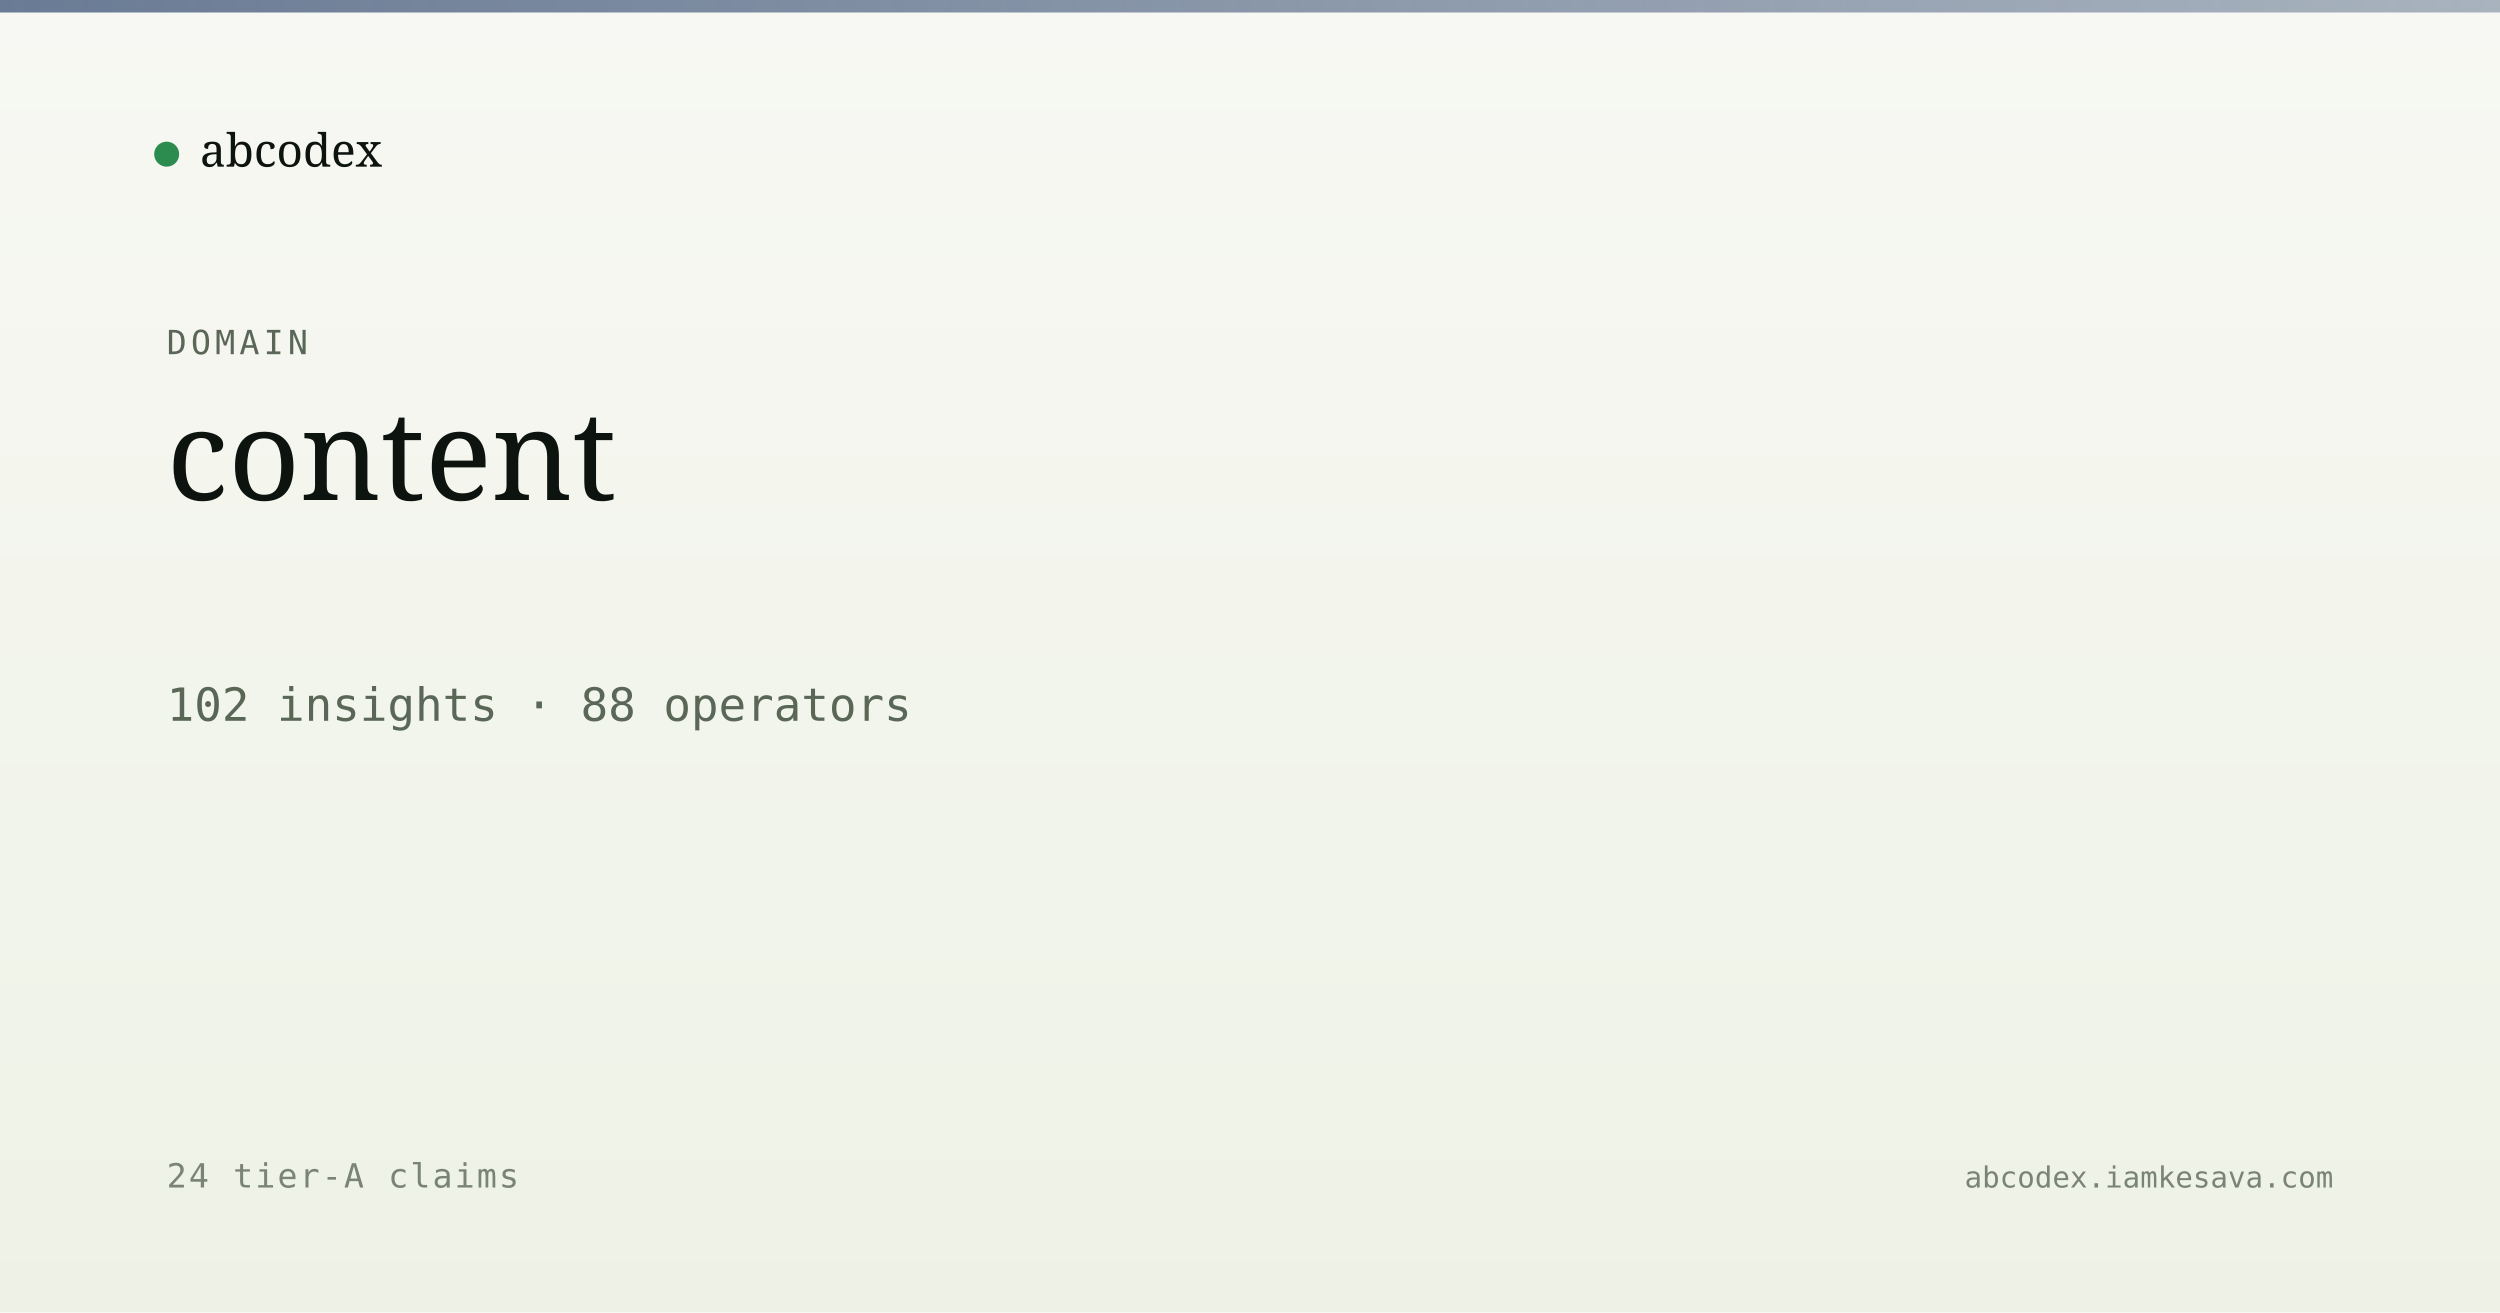
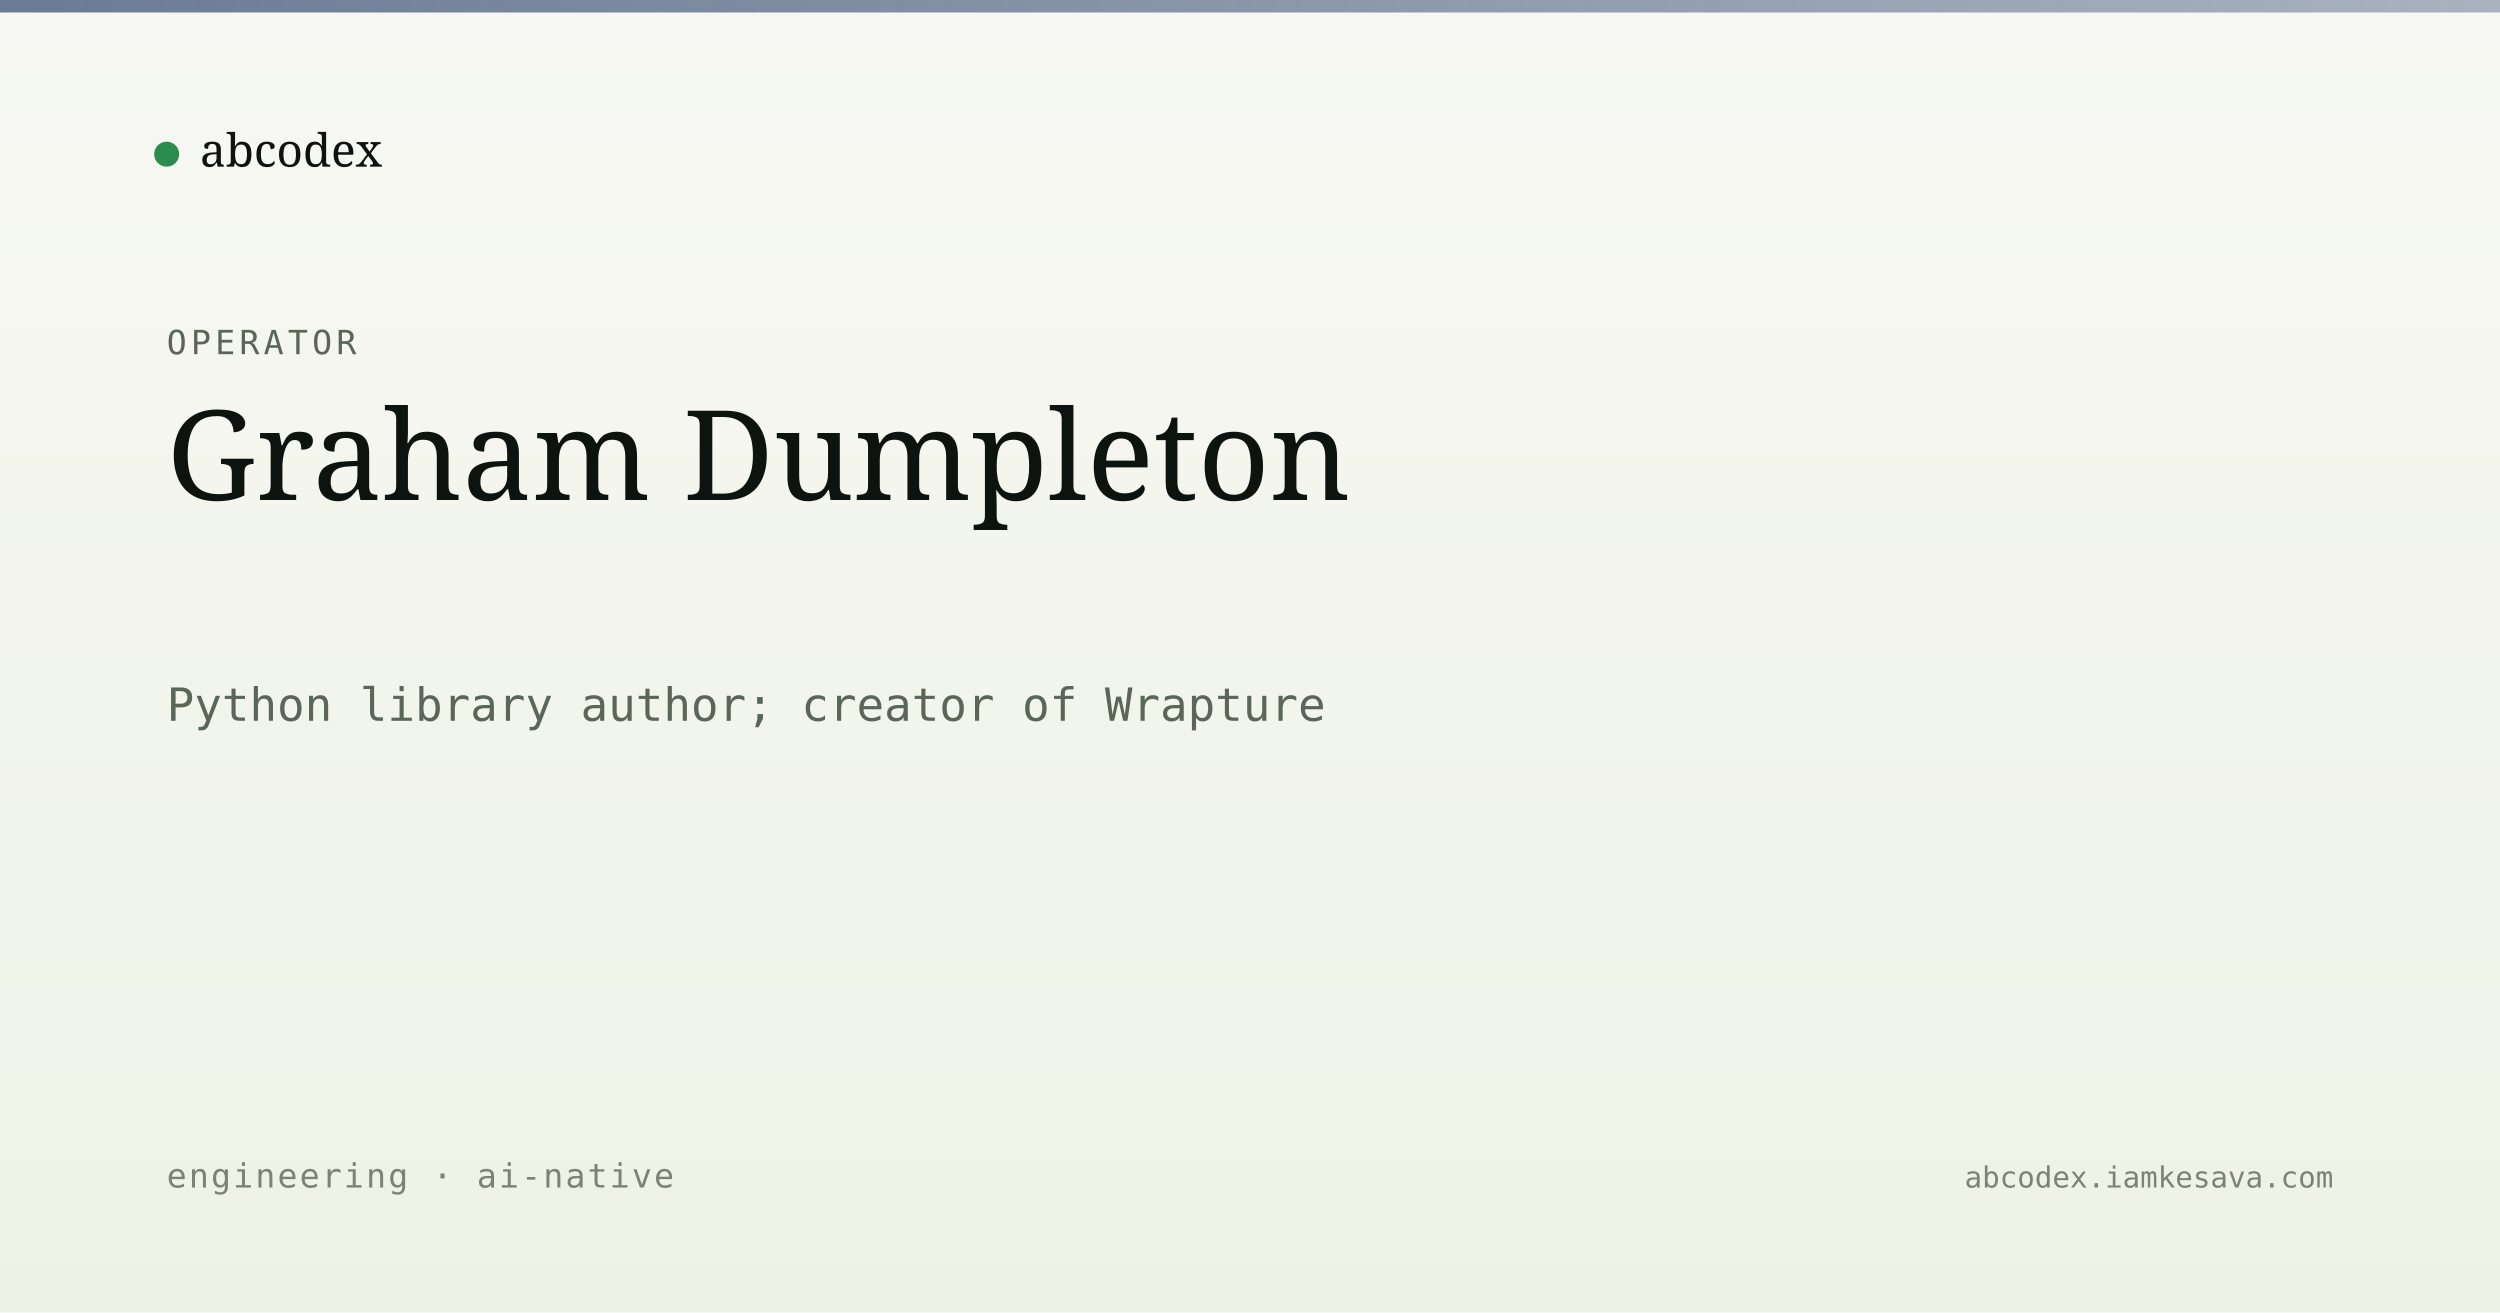
<svg xmlns="http://www.w3.org/2000/svg" viewBox="0 0 1200 630" width="1200" height="630">
  <defs>
    <linearGradient id="bg" x1="0" y1="0" x2="0" y2="1">
      <stop offset="0" stop-color="#f7f8f3" />
      <stop offset="1" stop-color="#eef2e6" />
    </linearGradient>
    <linearGradient id="band" x1="0" y1="0" x2="1" y2="0">
      <stop offset="0" stop-color="#5a6d8a" stop-opacity="0.9" />
      <stop offset="1" stop-color="#5a6d8a" stop-opacity="0.5" />
    </linearGradient>
  </defs>
  <rect width="1200" height="630" fill="url(#bg)" />
  <rect x="0" y="0" width="1200" height="6" fill="url(#band)" />
  <g transform="translate(80, 60)">
    <circle cx="0" cy="14" r="6" fill="#2c8b4f" />
    <text x="16" y="20" font-family="Newsreader, serif" font-size="22" fill="#0d1410">abcodex</text>
  </g>
-   <text x="80" y="170" font-family="JetBrains Mono, monospace" font-size="16" fill="#5a6757" letter-spacing="2">DOMAIN</text>
-   <text x="80" y="240" font-family="Newsreader, serif" font-size="60" font-weight="500" fill="#0d1410">content</text>
-   <text x="80" y="346" font-family="JetBrains Mono, monospace" font-size="22" fill="#5a6757">102 insights · 88 operators</text>
-   <text x="80" y="570" font-family="JetBrains Mono, monospace" font-size="16" fill="#7a8474" letter-spacing="1">24 tier-A claims</text>
+   <text x="80" y="170" font-family="JetBrains Mono, monospace" font-size="16" fill="#5a6757" letter-spacing="2">OPERATOR</text>
+   <text x="80" y="240" font-family="Newsreader, serif" font-size="60" font-weight="500" fill="#0d1410">Graham Dumpleton</text>
+   <text x="80" y="346" font-family="JetBrains Mono, monospace" font-size="22" fill="#5a6757">Python library author; creator of Wrapture</text>
+   <text x="80" y="570" font-family="JetBrains Mono, monospace" font-size="16" fill="#7a8474" letter-spacing="1">engineering · ai-native</text>
  <text x="1120" y="570" text-anchor="end" font-family="JetBrains Mono, monospace" font-size="14" fill="#7a8474">abcodex.iamkesava.com</text>
</svg>
